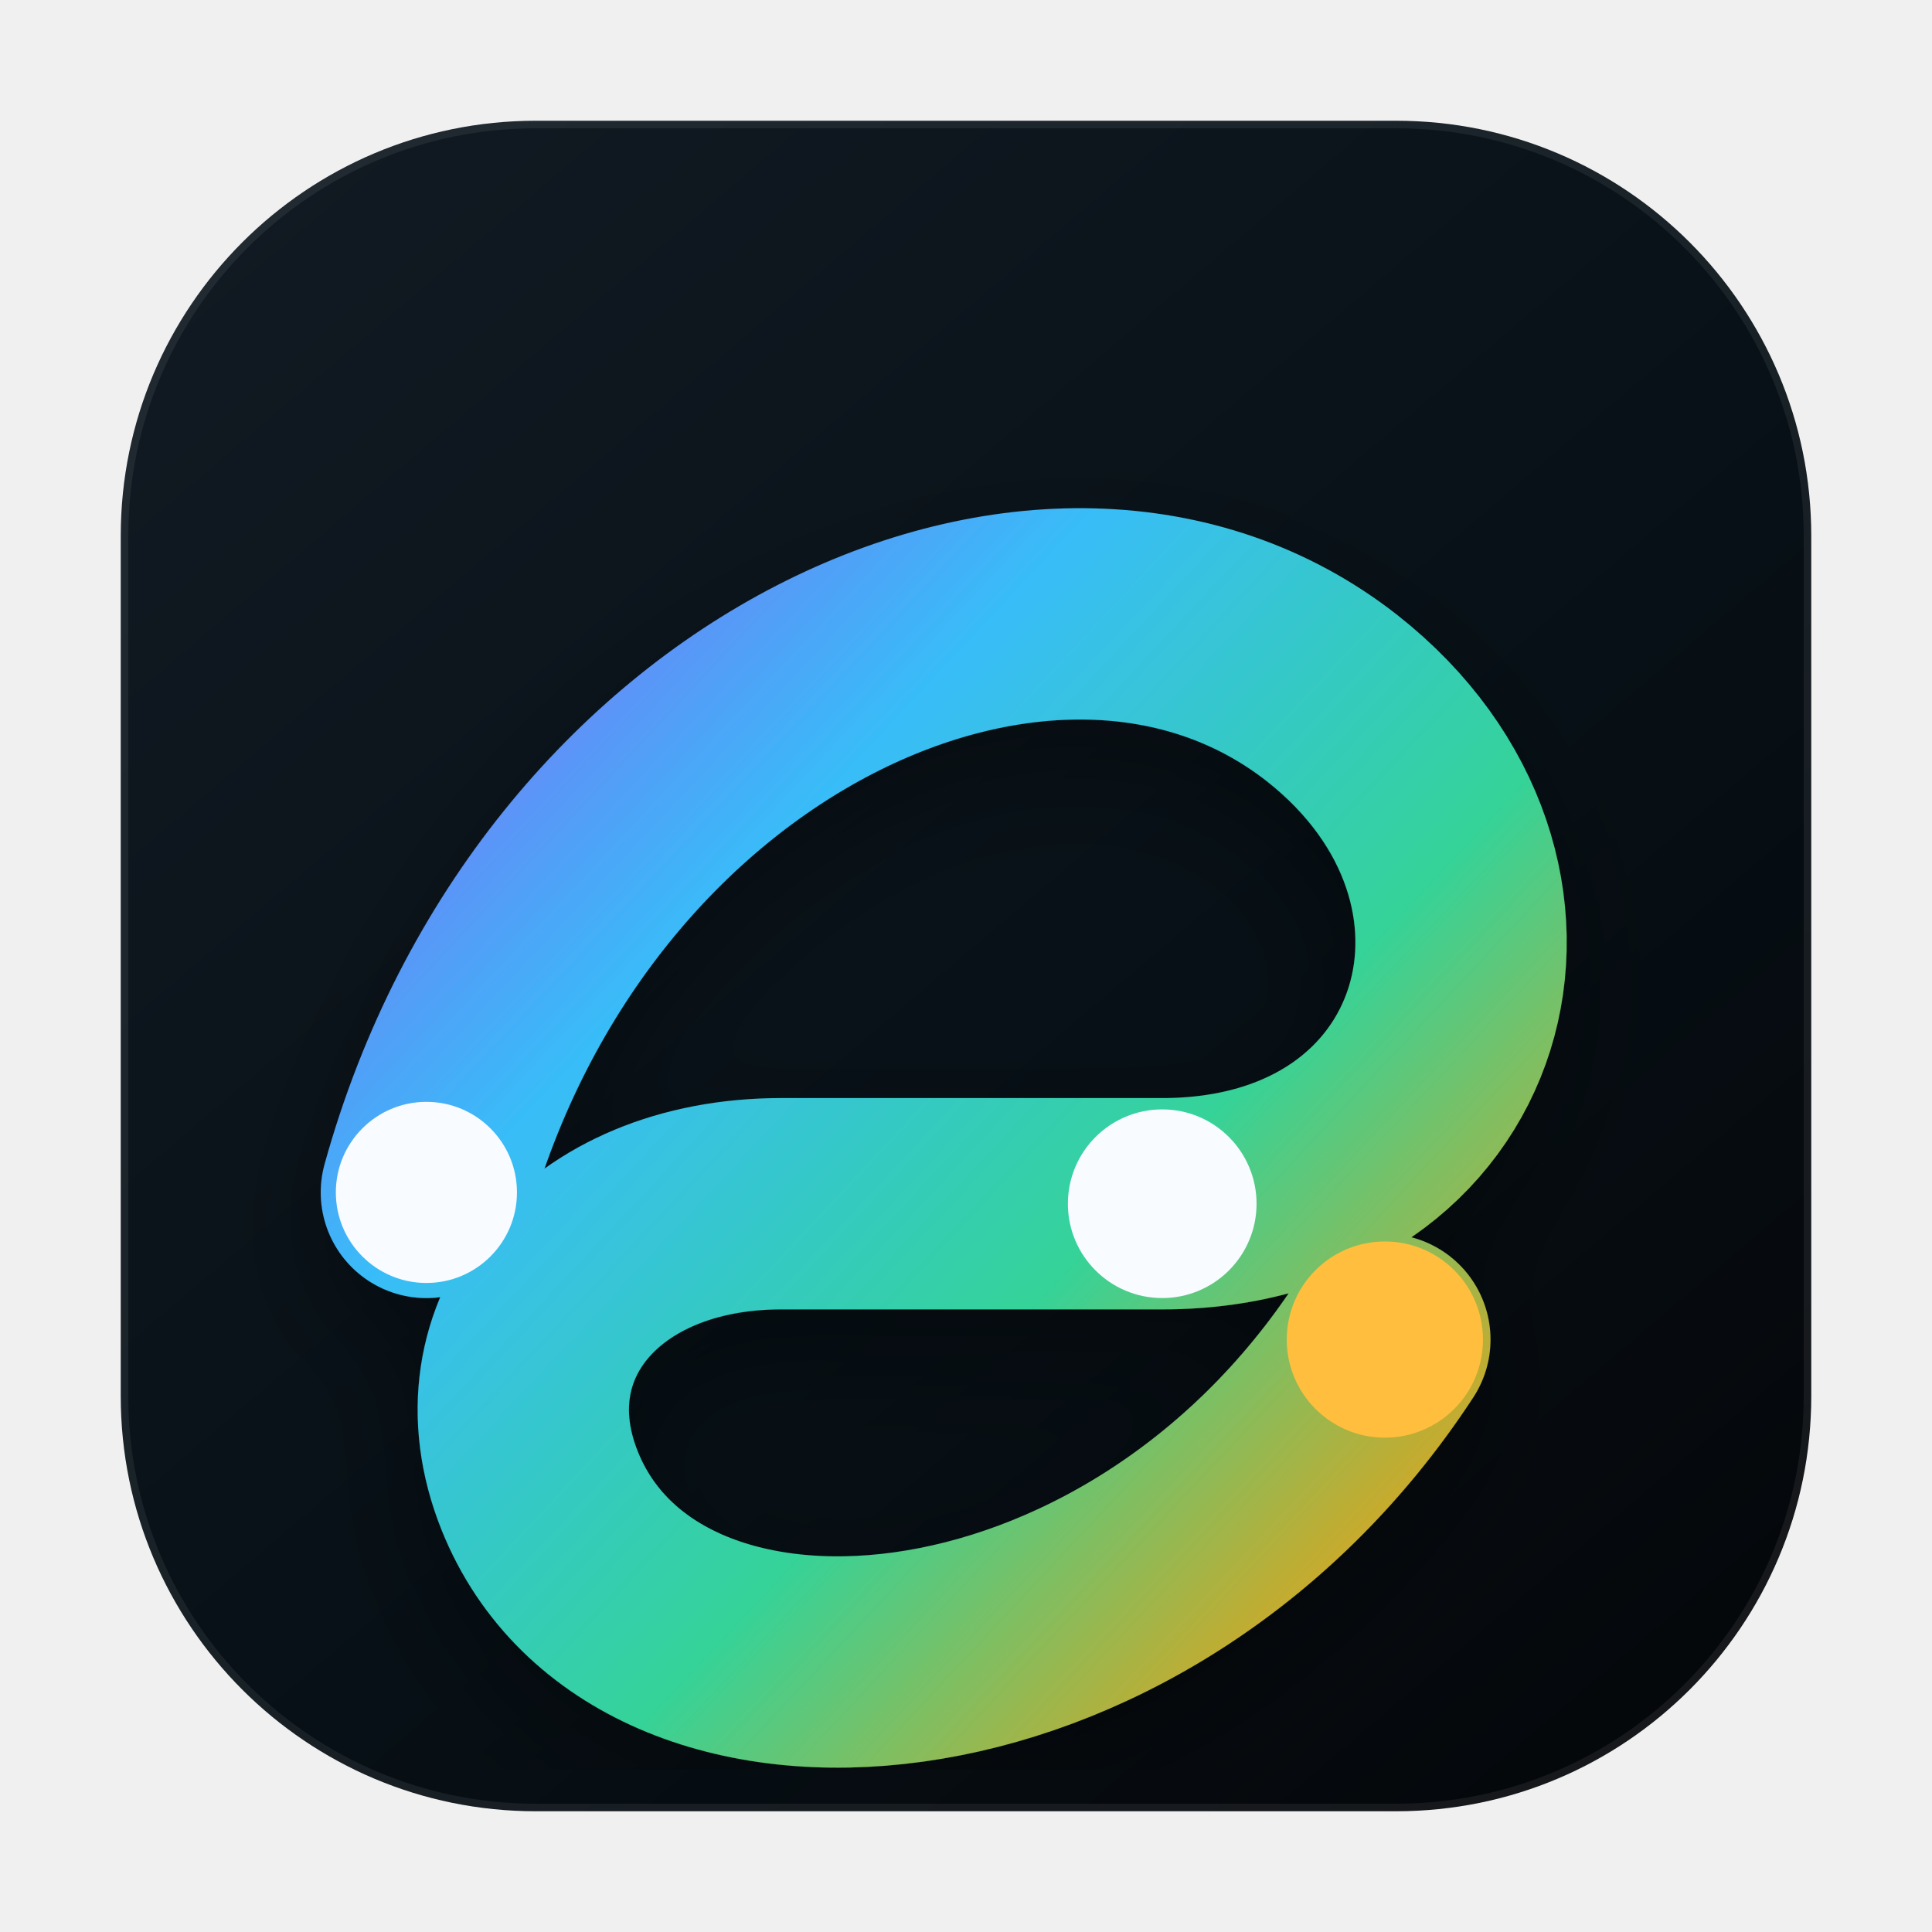
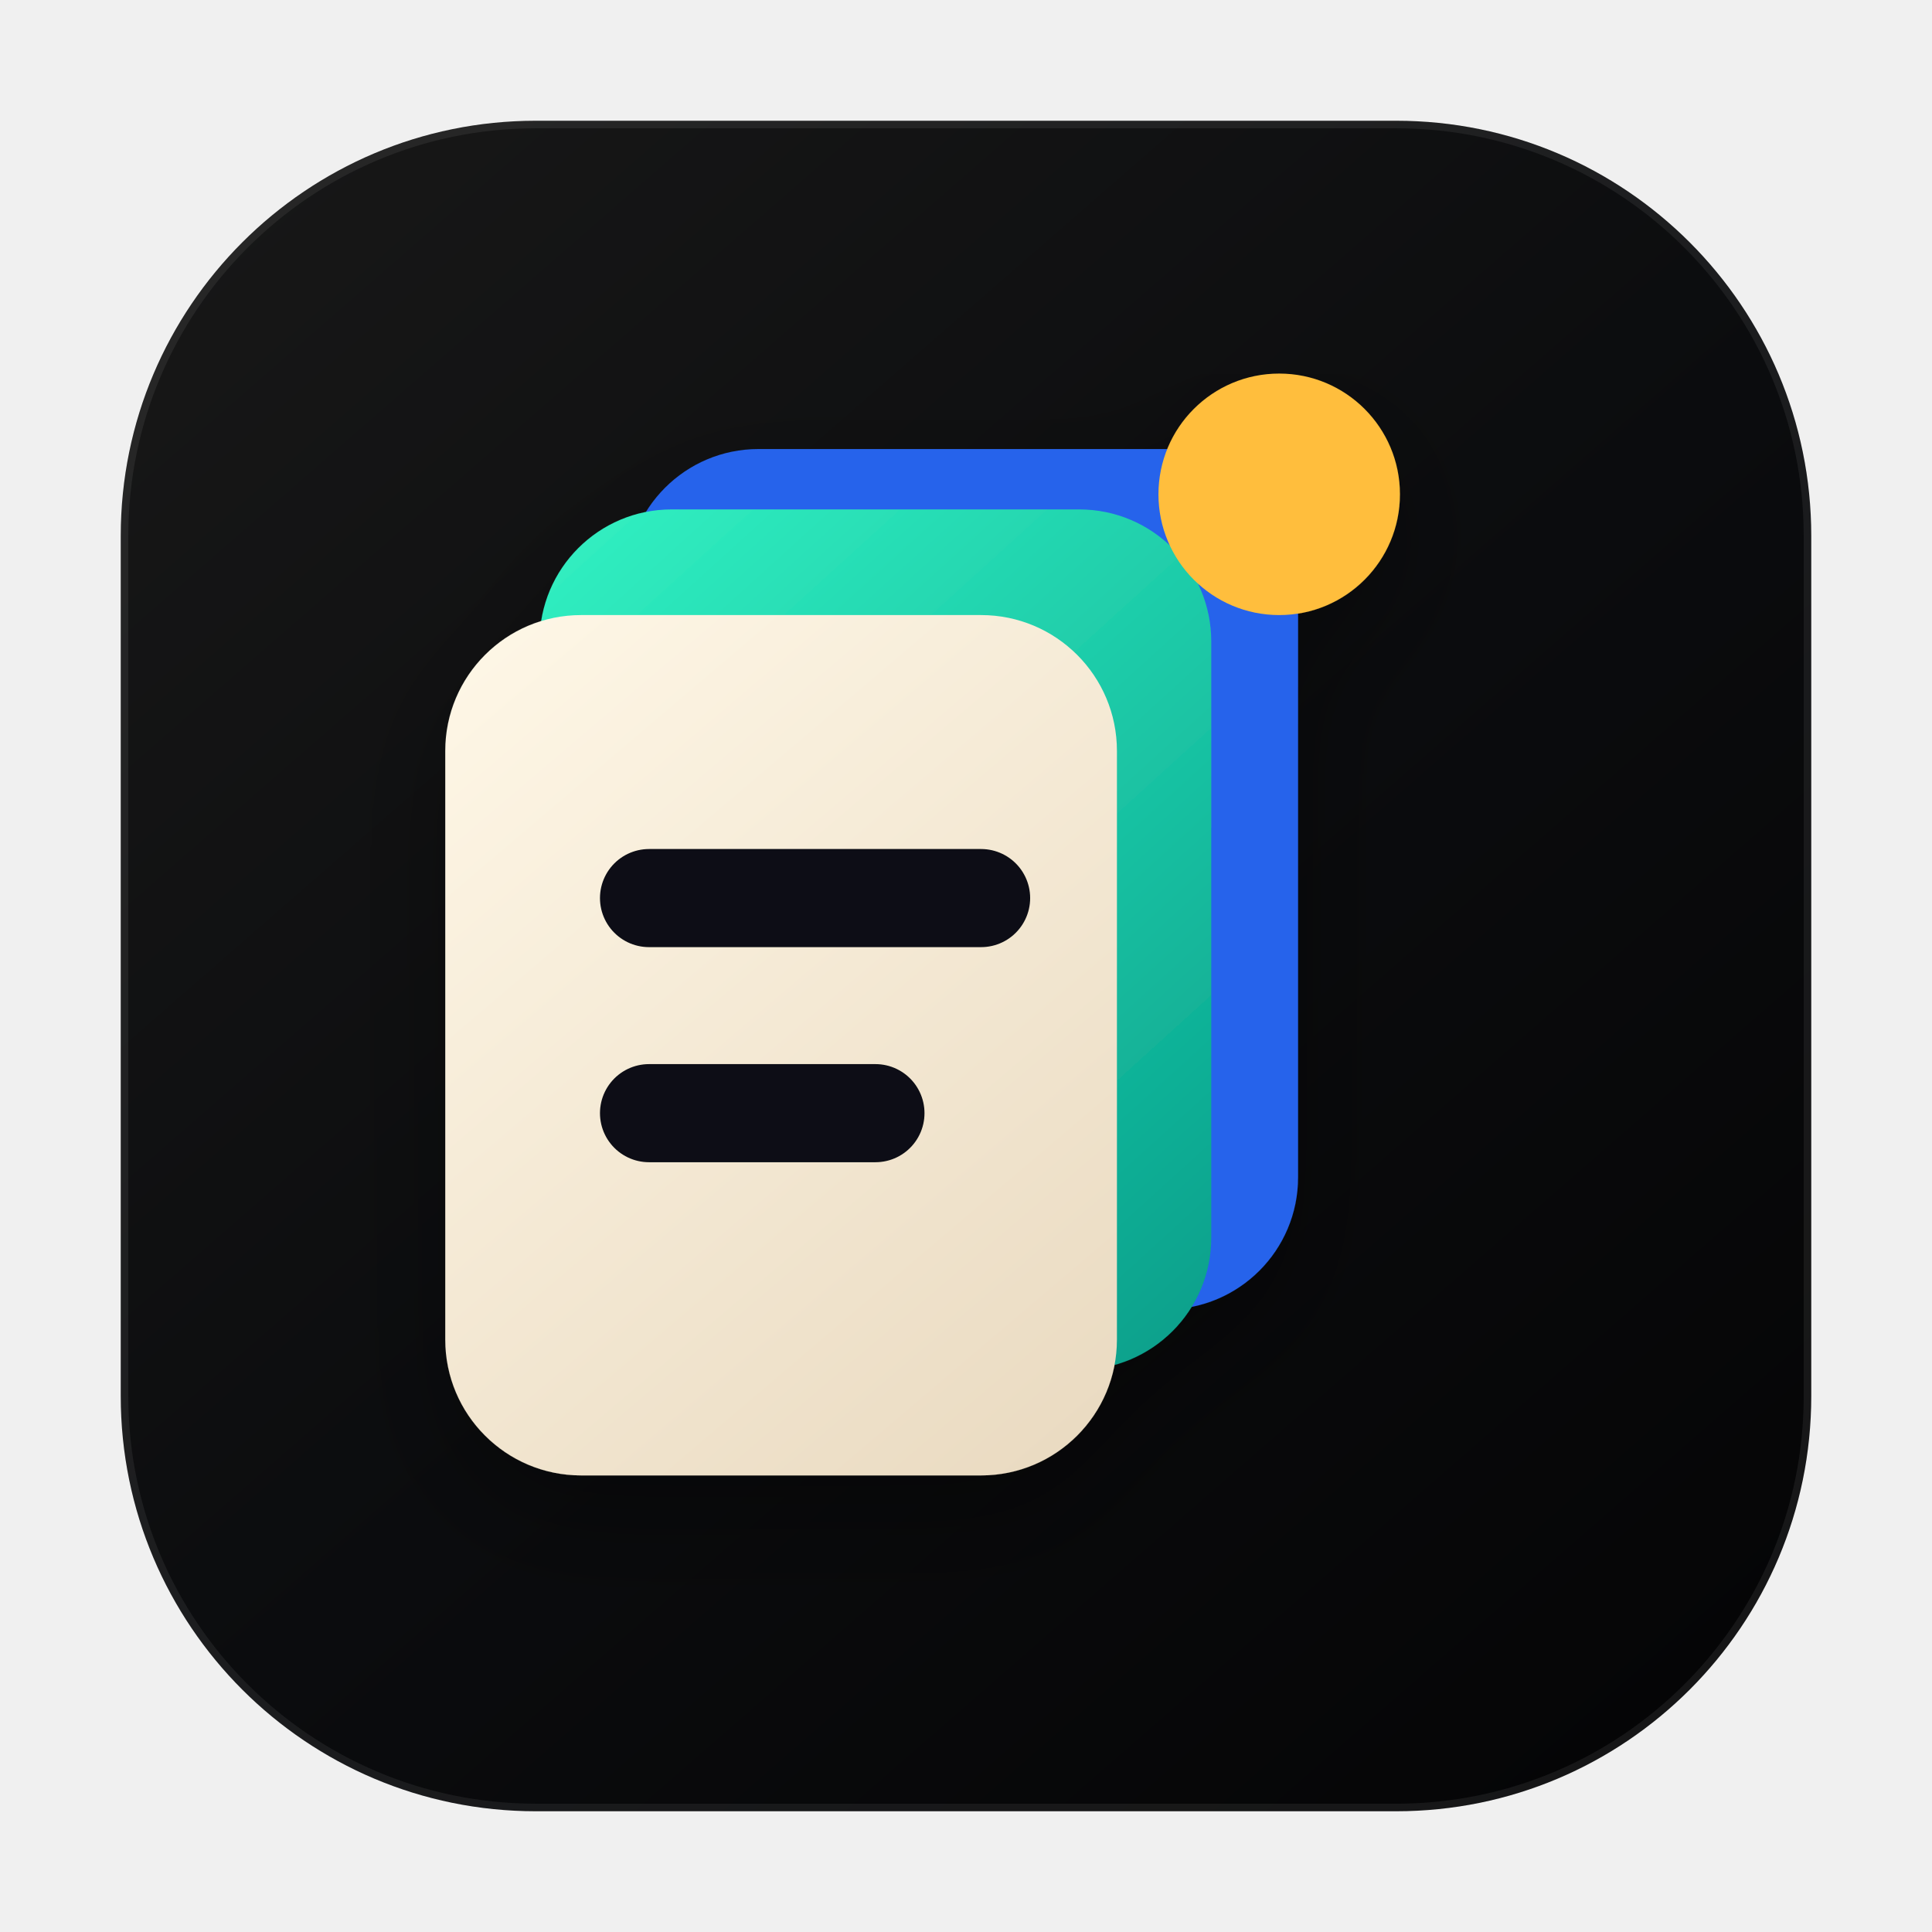
<svg xmlns="http://www.w3.org/2000/svg" width="1024" height="1024" viewBox="0 0 1024 1024" fill="none">
  <defs>
-     <linearGradient id="bg" x1="152" y1="86" x2="878" y2="940" gradientUnits="userSpaceOnUse">
-       <stop stop-color="#111A22" />
-       <stop offset="0.58" stop-color="#071016" />
-       <stop offset="1" stop-color="#05070A" />
+     <linearGradient id="bg" x1="138" y1="92" x2="870" y2="932" gradientUnits="userSpaceOnUse">
+       <stop stop-color="#171717" />
+       <stop offset="0.54" stop-color="#0B0C0E" />
+       <stop offset="1" stop-color="#050506" />
    </linearGradient>
-     <linearGradient id="thread" x1="212" y1="256" x2="810" y2="816" gradientUnits="userSpaceOnUse">
-       <stop stop-color="#8B5CF6" />
-       <stop offset="0.34" stop-color="#38BDF8" />
-       <stop offset="0.66" stop-color="#34D399" />
-       <stop offset="1" stop-color="#F59E0B" />
+     <linearGradient id="backCard" x1="308" y1="220" x2="722" y2="676" gradientUnits="userSpaceOnUse">
+       <stop stop-color="#34F5C5" />
+       <stop offset="1" stop-color="#059B88" />
    </linearGradient>
-     <filter id="shadow" x="110" y="156" width="806" height="782" filterUnits="userSpaceOnUse" color-interpolation-filters="sRGB">
+     <linearGradient id="frontCard" x1="258" y1="294" x2="656" y2="762" gradientUnits="userSpaceOnUse">
+       <stop stop-color="#FFF8E8" />
+       <stop offset="1" stop-color="#E8D8BE" />
+     </linearGradient>
+     <filter id="shadow" x="146" y="174" width="736" height="760" filterUnits="userSpaceOnUse" color-interpolation-filters="sRGB">
      <feDropShadow dx="0" dy="24" stdDeviation="30" flood-color="#000000" flood-opacity="0.34" />
    </filter>
  </defs>
  <rect x="64" y="64" width="896" height="896" rx="220" fill="url(#bg)" />
  <rect x="66" y="66" width="892" height="892" rx="218" stroke="#FFFFFF" stroke-opacity="0.07" stroke-width="4" />
  <g filter="url(#shadow)">
-     <path d="M226 632C298 372 558 254 706 370C828 466 780 638 616 638H414C314 638 254 710 286 790C342 930 602 912 734 710" stroke="url(#thread)" stroke-width="112" stroke-linecap="round" stroke-linejoin="round" />
-     <circle cx="226" cy="632" r="48" fill="#F8FBFF" />
-     <circle cx="616" cy="638" r="50" fill="#F8FBFF" />
-     <circle cx="734" cy="710" r="52" fill="#FFBE3D" />
+     <rect x="332" y="238" width="356" height="456" rx="70" fill="#2563EB" />
+     <rect x="286" y="270" width="356" height="456" rx="70" fill="url(#backCard)" />
+     <rect x="236" y="326" width="356" height="456" rx="72" fill="url(#frontCard)" />
+     <path d="M344 476H520" stroke="#0A0D13" stroke-width="52" stroke-linecap="round" />
+     <path d="M344 590H464" stroke="#0A0D13" stroke-width="52" stroke-linecap="round" />
+     <circle cx="678" cy="262" r="64" fill="#FFBE3D" />
  </g>
</svg>
